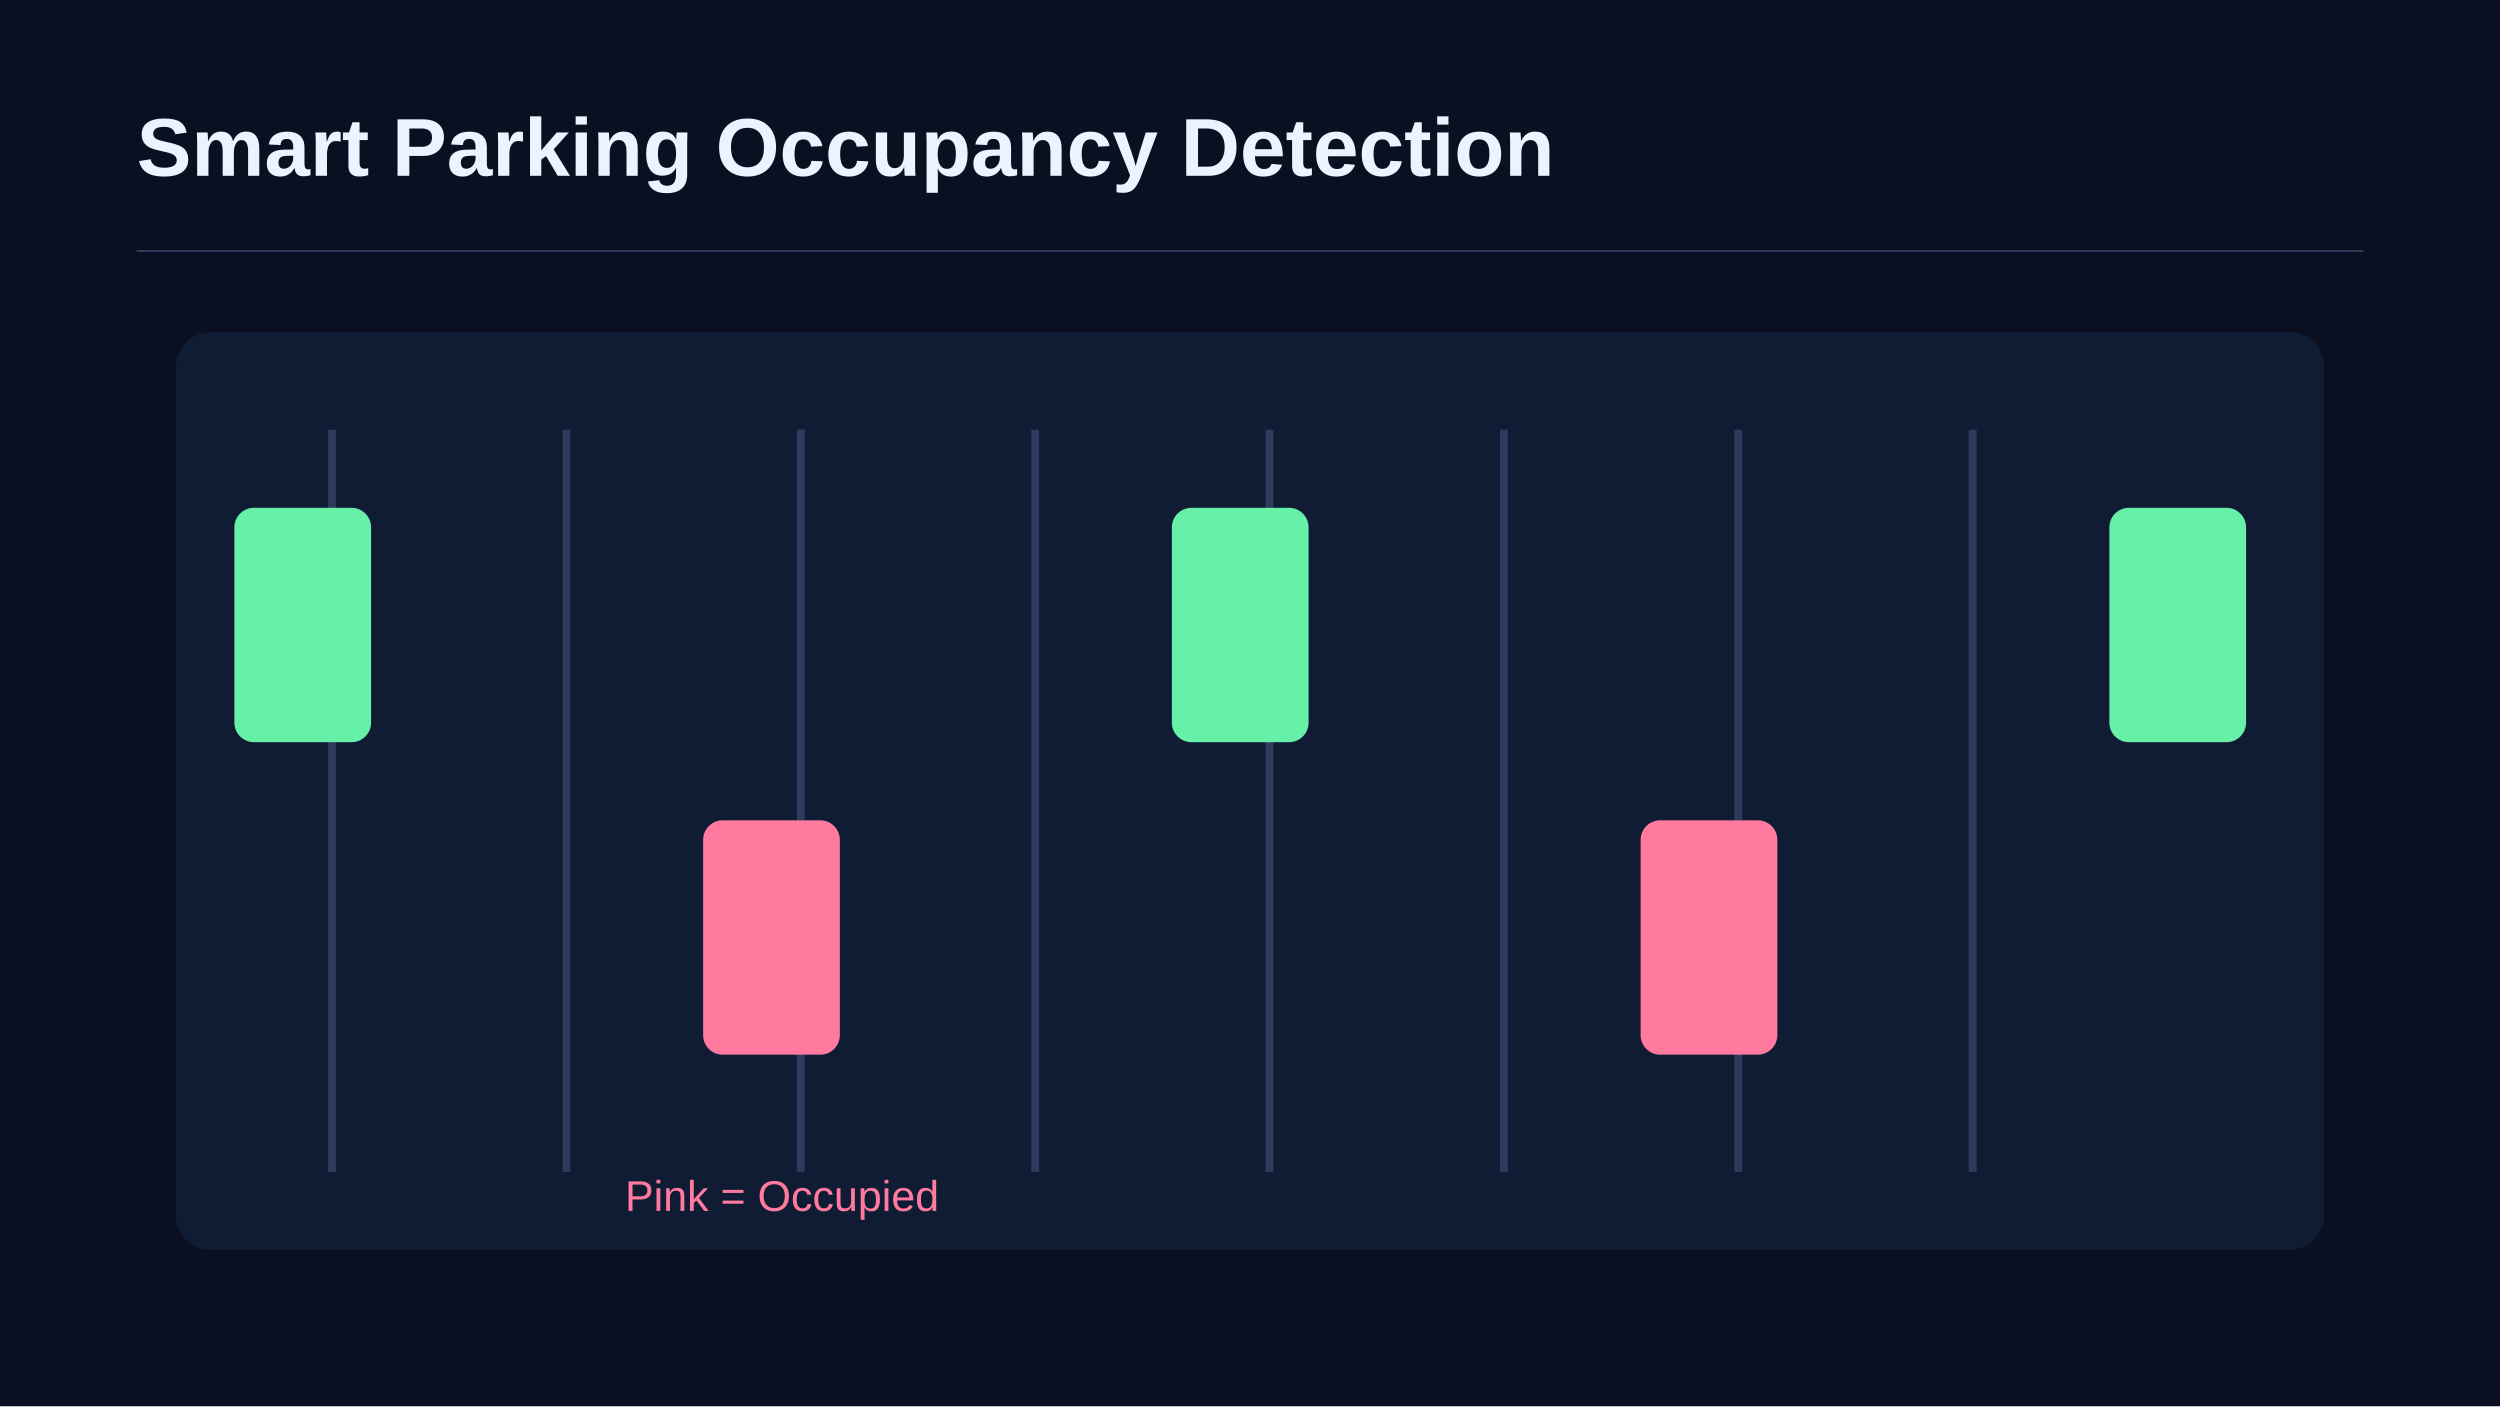
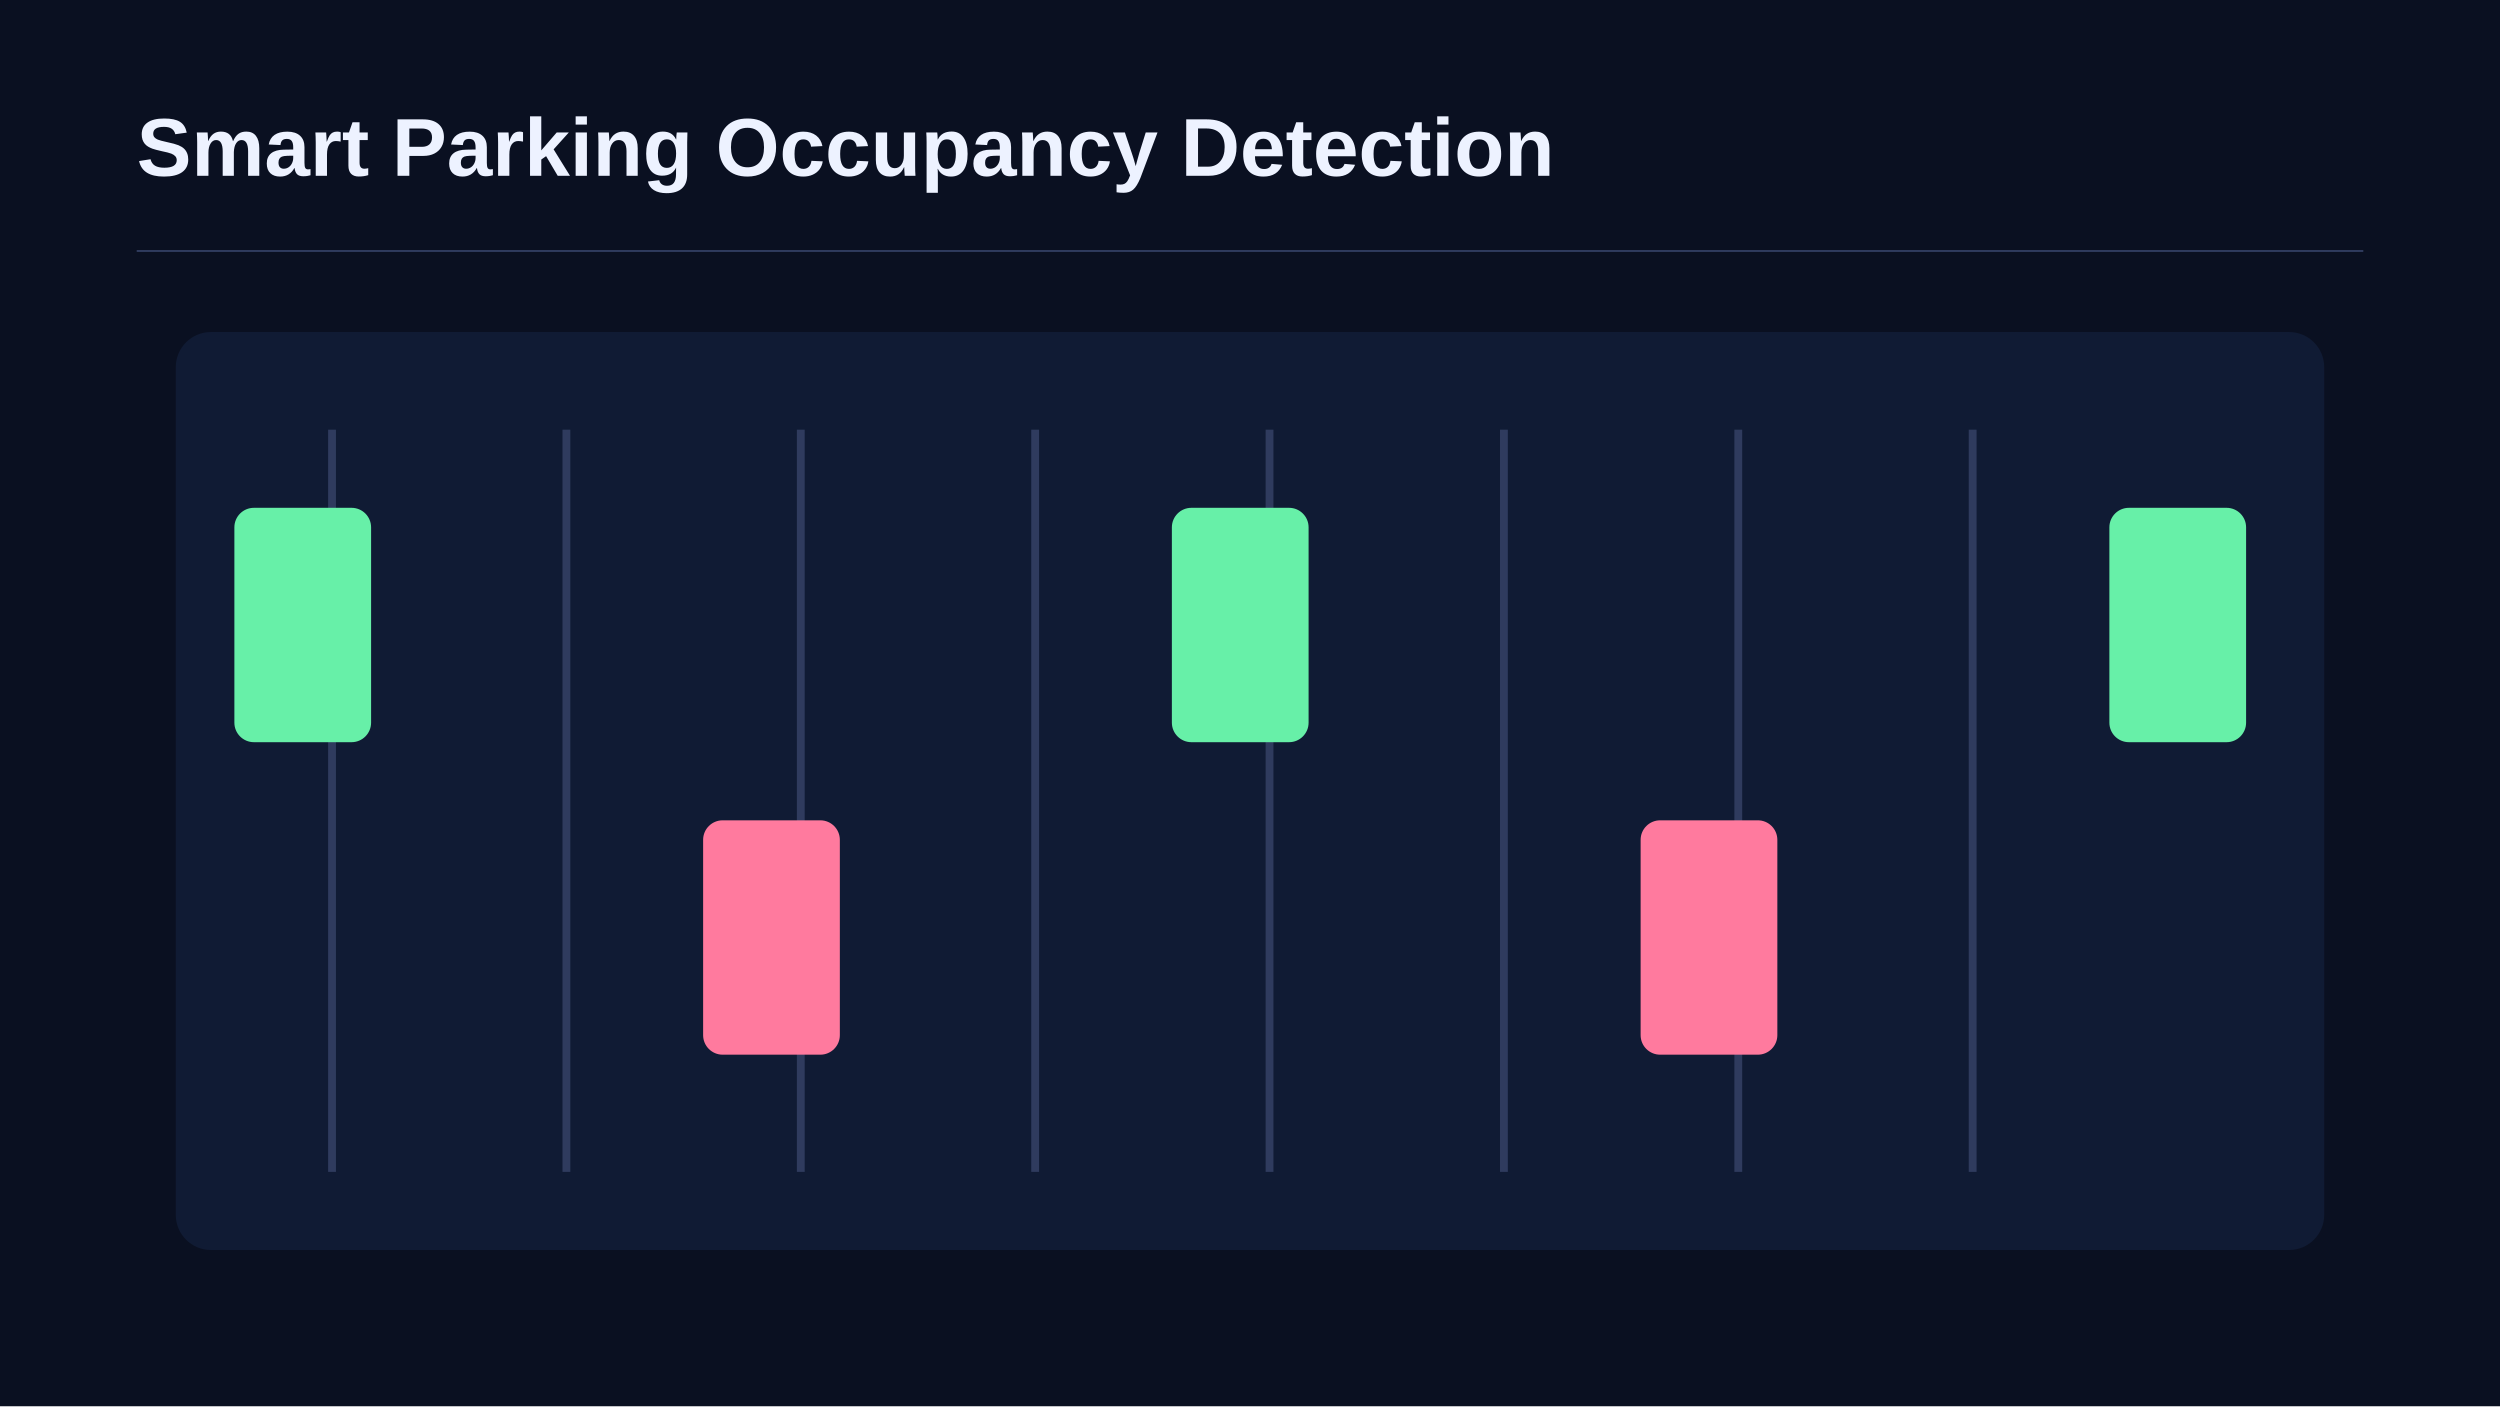
<svg xmlns="http://www.w3.org/2000/svg" width="1280" height="720" viewBox="0 0 1280 720">
  <rect width="1280" height="720" fill="#0a1021" />
  <text x="70" y="90" fill="#edf2ff" font-size="42" font-family="Arial, sans-serif" font-weight="700">Smart Parking Occupancy Detection</text>
  <rect x="70" y="128" width="1140" height="1" fill="#2f3b5e" />
  <rect x="90" y="170" width="1100" height="470" rx="18" fill="#101b34" />
  <g stroke="#2f3b5e" stroke-width="4">
    <line x1="170" y1="220" x2="170" y2="600" />
    <line x1="290" y1="220" x2="290" y2="600" />
    <line x1="410" y1="220" x2="410" y2="600" />
    <line x1="530" y1="220" x2="530" y2="600" />
    <line x1="650" y1="220" x2="650" y2="600" />
    <line x1="770" y1="220" x2="770" y2="600" />
    <line x1="890" y1="220" x2="890" y2="600" />
    <line x1="1010" y1="220" x2="1010" y2="600" />
  </g>
  <g>
    <rect x="120" y="260" width="70" height="120" rx="10" fill="#67f0a8" />
    <rect x="360" y="420" width="70" height="120" rx="10" fill="#ff7a9e" />
    <rect x="600" y="260" width="70" height="120" rx="10" fill="#67f0a8" />
    <rect x="840" y="420" width="70" height="120" rx="10" fill="#ff7a9e" />
    <rect x="1080" y="260" width="70" height="120" rx="10" fill="#67f0a8" />
  </g>
-   <text x="320" y="620" fill="#ff7a9e" font-size="22" font-family="Arial, sans-serif">Pink = Occupied</text>
</svg>
